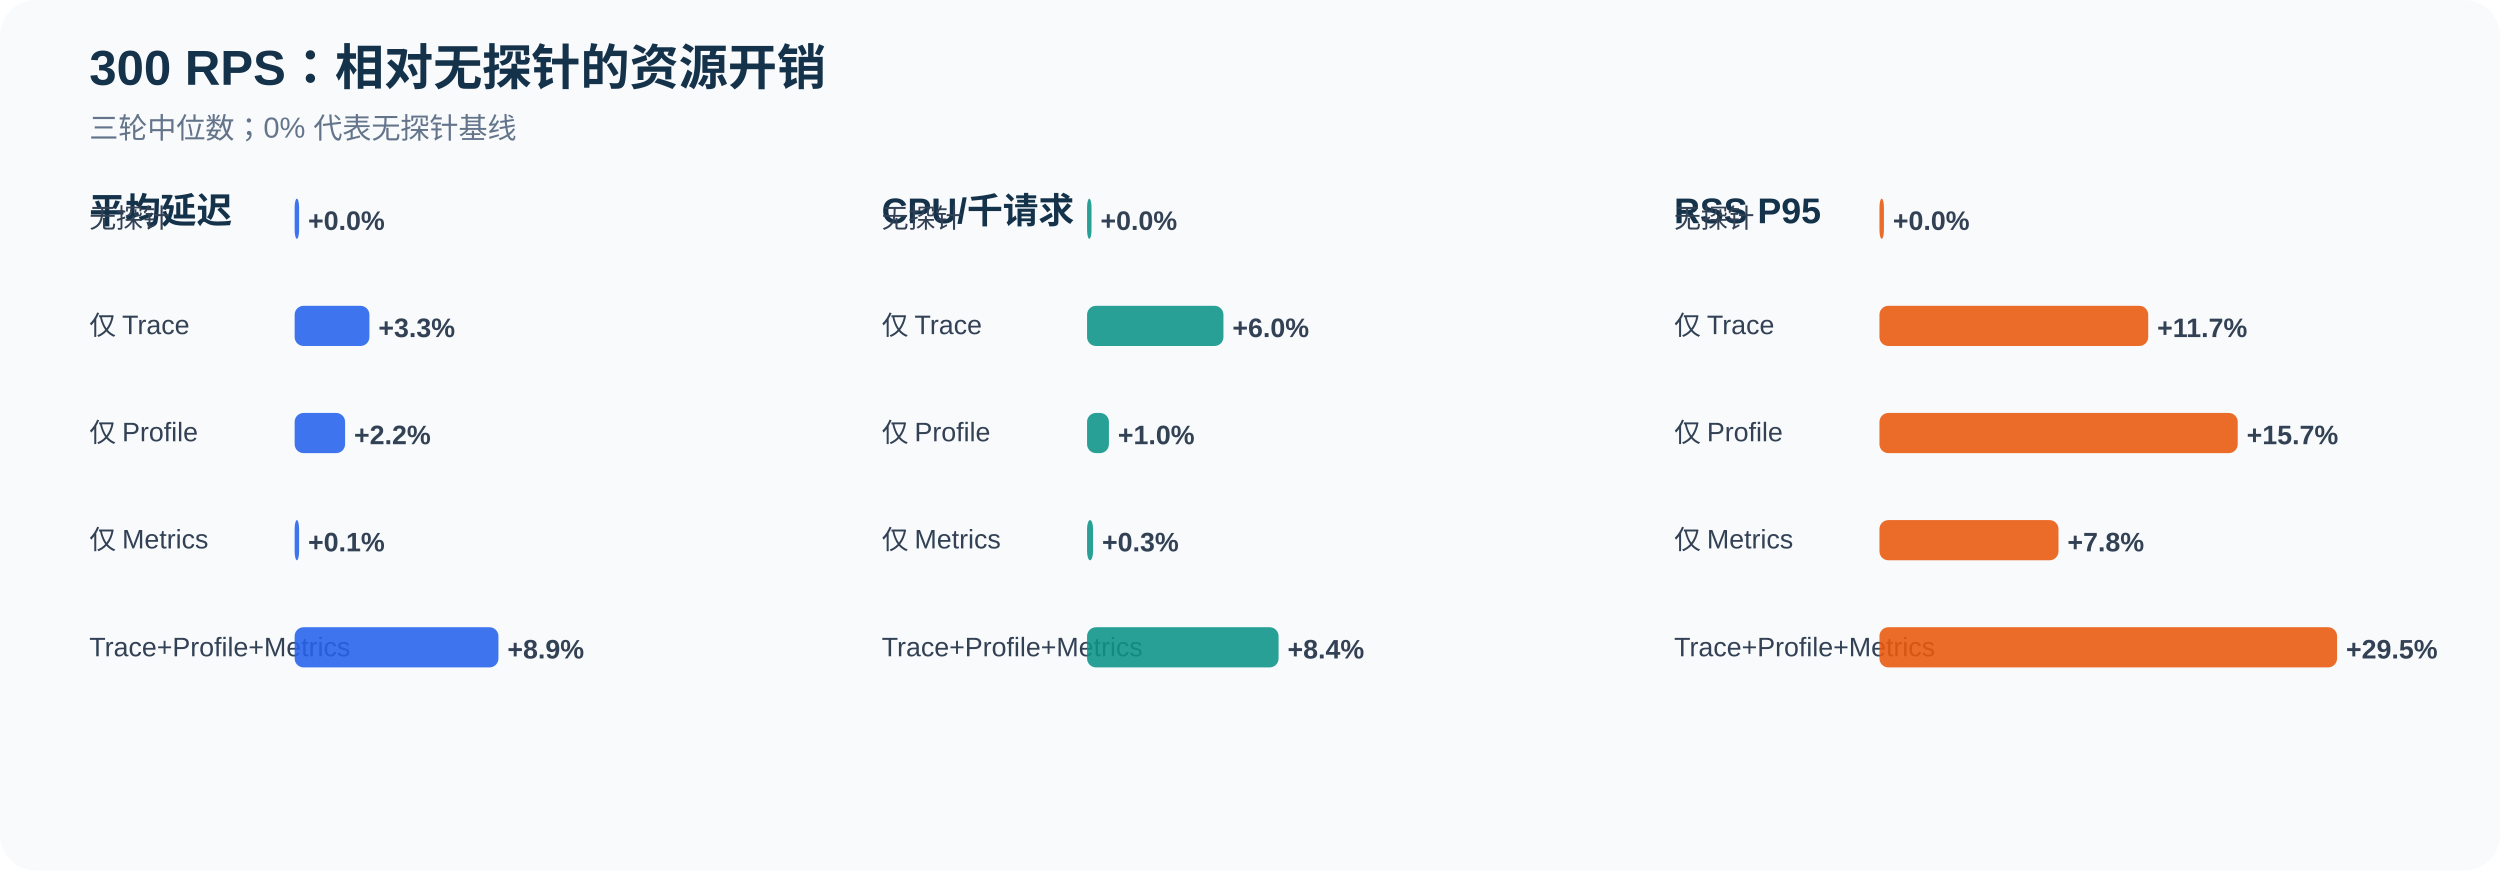
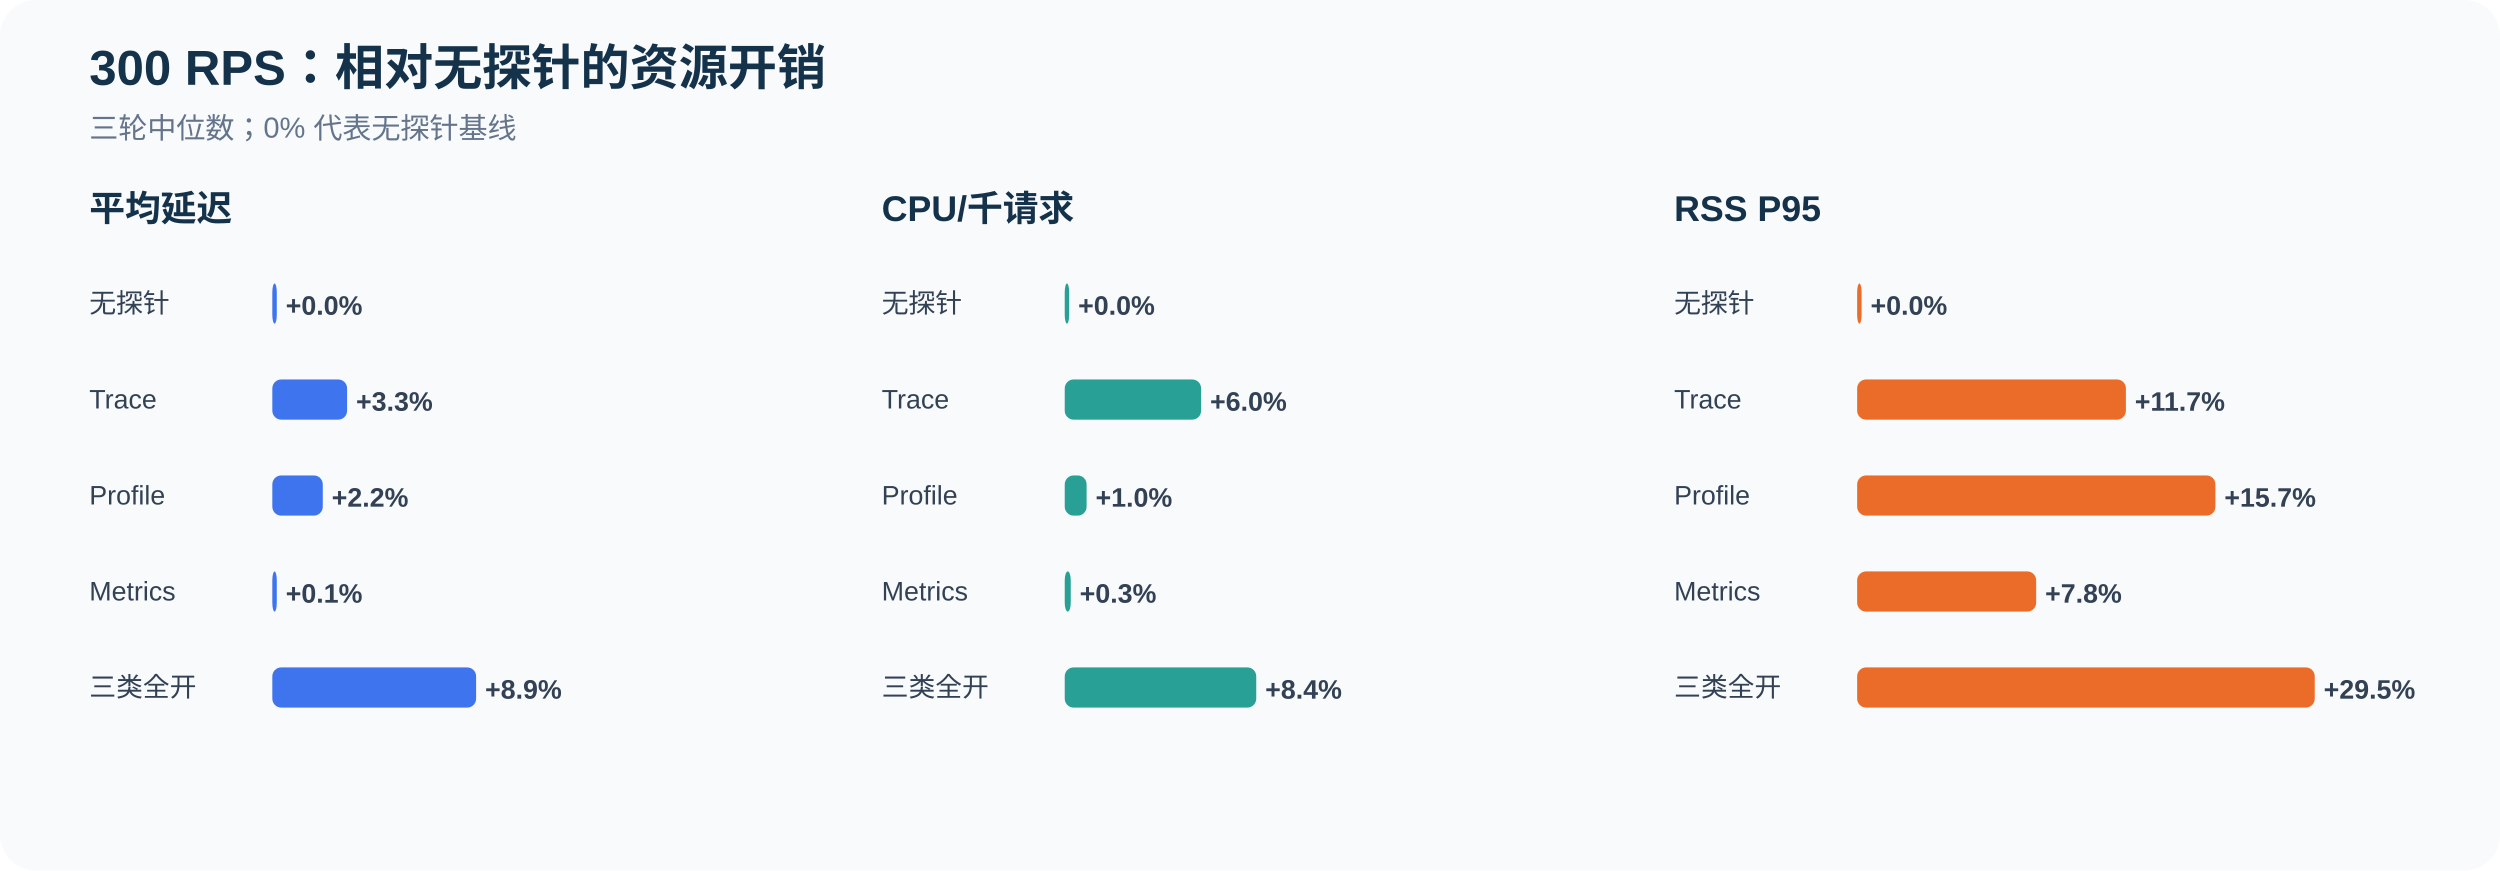
<svg xmlns="http://www.w3.org/2000/svg" width="1120" height="390" viewBox="0 0 1120 390">
  <rect width="100%" height="100%" rx="16" fill="#f8fafc" />
  <text x="40" y="38" font-family="Arial,Microsoft YaHei,sans-serif" font-size="22" font-weight="700" fill="#15324b">300 RPS：相对无探针的资源开销</text>
  <text x="40" y="62" font-family="Arial,Microsoft YaHei,sans-serif" font-size="13" fill="#64748b">三轮中位数；0% 代表无探针基线</text>
-   <text x="40" y="100" font-family="Arial,Microsoft YaHei,sans-serif" font-size="16" font-weight="700" fill="#15324b">平均延迟</text>
-   <text x="40" y="102" font-family="Arial,Microsoft YaHei,sans-serif" font-size="12" fill="#334155">无探针</text>
-   <rect x="132" y="89" width="2.0" height="18" rx="4" fill="#2563EB" opacity="0.88" />
-   <text x="138.0" y="103" font-family="Arial,Microsoft YaHei,sans-serif" font-size="12" font-weight="600" fill="#334155">+0.0%</text>
-   <text x="40" y="150" font-family="Arial,Microsoft YaHei,sans-serif" font-size="12" fill="#334155">仅 Trace</text>
-   <rect x="132" y="137" width="33.5" height="18" rx="4" fill="#2563EB" opacity="0.88" />
-   <text x="169.5" y="151" font-family="Arial,Microsoft YaHei,sans-serif" font-size="12" font-weight="600" fill="#334155">+3.3%</text>
-   <text x="40" y="198" font-family="Arial,Microsoft YaHei,sans-serif" font-size="12" fill="#334155">仅 Profile</text>
-   <rect x="132" y="185" width="22.6" height="18" rx="4" fill="#2563EB" opacity="0.88" />
-   <text x="158.6" y="199" font-family="Arial,Microsoft YaHei,sans-serif" font-size="12" font-weight="600" fill="#334155">+2.2%</text>
-   <text x="40" y="246" font-family="Arial,Microsoft YaHei,sans-serif" font-size="12" fill="#334155">仅 Metrics</text>
-   <rect x="132" y="233" width="2.0" height="18" rx="4" fill="#2563EB" opacity="0.88" />
-   <text x="138.0" y="247" font-family="Arial,Microsoft YaHei,sans-serif" font-size="12" font-weight="600" fill="#334155">+0.1%</text>
-   <text x="40" y="294" font-family="Arial,Microsoft YaHei,sans-serif" font-size="12" fill="#334155">Trace+Profile+Metrics</text>
-   <rect x="132" y="281" width="91.3" height="18" rx="4" fill="#2563EB" opacity="0.88" />
-   <text x="227.3" y="295" font-family="Arial,Microsoft YaHei,sans-serif" font-size="12" font-weight="600" fill="#334155">+8.9%</text>
-   <text x="395" y="100" font-family="Arial,Microsoft YaHei,sans-serif" font-size="16" font-weight="700" fill="#15324b">CPU/千请求</text>
-   <text x="395" y="102" font-family="Arial,Microsoft YaHei,sans-serif" font-size="12" fill="#334155">无探针</text>
-   <rect x="487" y="89" width="2.0" height="18" rx="4" fill="#0D9488" opacity="0.88" />
-   <text x="493.0" y="103" font-family="Arial,Microsoft YaHei,sans-serif" font-size="12" font-weight="600" fill="#334155">+0.0%</text>
-   <text x="395" y="150" font-family="Arial,Microsoft YaHei,sans-serif" font-size="12" fill="#334155">仅 Trace</text>
-   <rect x="487" y="137" width="61.1" height="18" rx="4" fill="#0D9488" opacity="0.88" />
-   <text x="552.1" y="151" font-family="Arial,Microsoft YaHei,sans-serif" font-size="12" font-weight="600" fill="#334155">+6.0%</text>
-   <text x="395" y="198" font-family="Arial,Microsoft YaHei,sans-serif" font-size="12" fill="#334155">仅 Profile</text>
-   <rect x="487" y="185" width="9.8" height="18" rx="4" fill="#0D9488" opacity="0.88" />
-   <text x="500.8" y="199" font-family="Arial,Microsoft YaHei,sans-serif" font-size="12" font-weight="600" fill="#334155">+1.0%</text>
-   <text x="395" y="246" font-family="Arial,Microsoft YaHei,sans-serif" font-size="12" fill="#334155">仅 Metrics</text>
-   <rect x="487" y="233" width="2.7" height="18" rx="4" fill="#0D9488" opacity="0.88" />
-   <text x="493.7" y="247" font-family="Arial,Microsoft YaHei,sans-serif" font-size="12" font-weight="600" fill="#334155">+0.3%</text>
-   <text x="395" y="294" font-family="Arial,Microsoft YaHei,sans-serif" font-size="12" fill="#334155">Trace+Profile+Metrics</text>
-   <rect x="487" y="281" width="85.8" height="18" rx="4" fill="#0D9488" opacity="0.88" />
-   <text x="576.8" y="295" font-family="Arial,Microsoft YaHei,sans-serif" font-size="12" font-weight="600" fill="#334155">+8.4%</text>
-   <text x="750" y="100" font-family="Arial,Microsoft YaHei,sans-serif" font-size="16" font-weight="700" fill="#15324b">RSS P95</text>
-   <text x="750" y="102" font-family="Arial,Microsoft YaHei,sans-serif" font-size="12" fill="#334155">无探针</text>
-   <rect x="842" y="89" width="2.0" height="18" rx="4" fill="#EA580C" opacity="0.88" />
-   <text x="848.0" y="103" font-family="Arial,Microsoft YaHei,sans-serif" font-size="12" font-weight="600" fill="#334155">+0.0%</text>
-   <text x="750" y="150" font-family="Arial,Microsoft YaHei,sans-serif" font-size="12" fill="#334155">仅 Trace</text>
-   <rect x="842" y="137" width="120.4" height="18" rx="4" fill="#EA580C" opacity="0.88" />
-   <text x="966.4" y="151" font-family="Arial,Microsoft YaHei,sans-serif" font-size="12" font-weight="600" fill="#334155">+11.7%</text>
-   <text x="750" y="198" font-family="Arial,Microsoft YaHei,sans-serif" font-size="12" fill="#334155">仅 Profile</text>
-   <rect x="842" y="185" width="160.5" height="18" rx="4" fill="#EA580C" opacity="0.88" />
-   <text x="1006.5" y="199" font-family="Arial,Microsoft YaHei,sans-serif" font-size="12" font-weight="600" fill="#334155">+15.7%</text>
-   <text x="750" y="246" font-family="Arial,Microsoft YaHei,sans-serif" font-size="12" fill="#334155">仅 Metrics</text>
-   <rect x="842" y="233" width="80.2" height="18" rx="4" fill="#EA580C" opacity="0.88" />
-   <text x="926.2" y="247" font-family="Arial,Microsoft YaHei,sans-serif" font-size="12" font-weight="600" fill="#334155">+7.8%</text>
-   <text x="750" y="294" font-family="Arial,Microsoft YaHei,sans-serif" font-size="12" fill="#334155">Trace+Profile+Metrics</text>
-   <rect x="842" y="281" width="205.0" height="18" rx="4" fill="#EA580C" opacity="0.88" />
-   <text x="1051.0" y="295" font-family="Arial,Microsoft YaHei,sans-serif" font-size="12" font-weight="600" fill="#334155">+29.5%</text>
+   <text x="40" y="99" font-family="Arial,Microsoft YaHei,sans-serif" font-size="16" font-weight="700" fill="#15324b">平均延迟</text>
+   <text x="40" y="140" font-family="Arial,Microsoft YaHei,sans-serif" font-size="12" fill="#334155">无探针</text>
+   <rect x="122" y="127" width="2.0" height="18" rx="4" fill="#2563EB" opacity="0.88" />
+   <text x="128.0" y="141" font-family="Arial,Microsoft YaHei,sans-serif" font-size="12" font-weight="600" fill="#334155">+0.0%</text>
+   <text x="40" y="183" font-family="Arial,Microsoft YaHei,sans-serif" font-size="12" fill="#334155">Trace</text>
+   <rect x="122" y="170" width="33.5" height="18" rx="4" fill="#2563EB" opacity="0.88" />
+   <text x="159.5" y="184" font-family="Arial,Microsoft YaHei,sans-serif" font-size="12" font-weight="600" fill="#334155">+3.3%</text>
+   <text x="40" y="226" font-family="Arial,Microsoft YaHei,sans-serif" font-size="12" fill="#334155">Profile</text>
+   <rect x="122" y="213" width="22.6" height="18" rx="4" fill="#2563EB" opacity="0.88" />
+   <text x="148.6" y="227" font-family="Arial,Microsoft YaHei,sans-serif" font-size="12" font-weight="600" fill="#334155">+2.2%</text>
+   <text x="40" y="269" font-family="Arial,Microsoft YaHei,sans-serif" font-size="12" fill="#334155">Metrics</text>
+   <rect x="122" y="256" width="2.0" height="18" rx="4" fill="#2563EB" opacity="0.88" />
+   <text x="128.0" y="270" font-family="Arial,Microsoft YaHei,sans-serif" font-size="12" font-weight="600" fill="#334155">+0.1%</text>
+   <text x="40" y="312" font-family="Arial,Microsoft YaHei,sans-serif" font-size="12" fill="#334155">三类全开</text>
+   <rect x="122" y="299" width="91.3" height="18" rx="4" fill="#2563EB" opacity="0.88" />
+   <text x="217.3" y="313" font-family="Arial,Microsoft YaHei,sans-serif" font-size="12" font-weight="600" fill="#334155">+8.9%</text>
+   <text x="395" y="99" font-family="Arial,Microsoft YaHei,sans-serif" font-size="16" font-weight="700" fill="#15324b">CPU/千请求</text>
+   <text x="395" y="140" font-family="Arial,Microsoft YaHei,sans-serif" font-size="12" fill="#334155">无探针</text>
+   <rect x="477" y="127" width="2.0" height="18" rx="4" fill="#0D9488" opacity="0.88" />
+   <text x="483.0" y="141" font-family="Arial,Microsoft YaHei,sans-serif" font-size="12" font-weight="600" fill="#334155">+0.0%</text>
+   <text x="395" y="183" font-family="Arial,Microsoft YaHei,sans-serif" font-size="12" fill="#334155">Trace</text>
+   <rect x="477" y="170" width="61.1" height="18" rx="4" fill="#0D9488" opacity="0.88" />
+   <text x="542.1" y="184" font-family="Arial,Microsoft YaHei,sans-serif" font-size="12" font-weight="600" fill="#334155">+6.0%</text>
+   <text x="395" y="226" font-family="Arial,Microsoft YaHei,sans-serif" font-size="12" fill="#334155">Profile</text>
+   <rect x="477" y="213" width="9.8" height="18" rx="4" fill="#0D9488" opacity="0.88" />
+   <text x="490.8" y="227" font-family="Arial,Microsoft YaHei,sans-serif" font-size="12" font-weight="600" fill="#334155">+1.0%</text>
+   <text x="395" y="269" font-family="Arial,Microsoft YaHei,sans-serif" font-size="12" fill="#334155">Metrics</text>
+   <rect x="477" y="256" width="2.7" height="18" rx="4" fill="#0D9488" opacity="0.88" />
+   <text x="483.7" y="270" font-family="Arial,Microsoft YaHei,sans-serif" font-size="12" font-weight="600" fill="#334155">+0.3%</text>
+   <text x="395" y="312" font-family="Arial,Microsoft YaHei,sans-serif" font-size="12" fill="#334155">三类全开</text>
+   <rect x="477" y="299" width="85.8" height="18" rx="4" fill="#0D9488" opacity="0.88" />
+   <text x="566.8" y="313" font-family="Arial,Microsoft YaHei,sans-serif" font-size="12" font-weight="600" fill="#334155">+8.4%</text>
+   <text x="750" y="99" font-family="Arial,Microsoft YaHei,sans-serif" font-size="16" font-weight="700" fill="#15324b">RSS P95</text>
+   <text x="750" y="140" font-family="Arial,Microsoft YaHei,sans-serif" font-size="12" fill="#334155">无探针</text>
+   <rect x="832" y="127" width="2.0" height="18" rx="4" fill="#EA580C" opacity="0.88" />
+   <text x="838.0" y="141" font-family="Arial,Microsoft YaHei,sans-serif" font-size="12" font-weight="600" fill="#334155">+0.0%</text>
+   <text x="750" y="183" font-family="Arial,Microsoft YaHei,sans-serif" font-size="12" fill="#334155">Trace</text>
+   <rect x="832" y="170" width="120.4" height="18" rx="4" fill="#EA580C" opacity="0.88" />
+   <text x="956.4" y="184" font-family="Arial,Microsoft YaHei,sans-serif" font-size="12" font-weight="600" fill="#334155">+11.7%</text>
+   <text x="750" y="226" font-family="Arial,Microsoft YaHei,sans-serif" font-size="12" fill="#334155">Profile</text>
+   <rect x="832" y="213" width="160.5" height="18" rx="4" fill="#EA580C" opacity="0.88" />
+   <text x="996.5" y="227" font-family="Arial,Microsoft YaHei,sans-serif" font-size="12" font-weight="600" fill="#334155">+15.7%</text>
+   <text x="750" y="269" font-family="Arial,Microsoft YaHei,sans-serif" font-size="12" fill="#334155">Metrics</text>
+   <rect x="832" y="256" width="80.2" height="18" rx="4" fill="#EA580C" opacity="0.88" />
+   <text x="916.2" y="270" font-family="Arial,Microsoft YaHei,sans-serif" font-size="12" font-weight="600" fill="#334155">+7.8%</text>
+   <text x="750" y="312" font-family="Arial,Microsoft YaHei,sans-serif" font-size="12" fill="#334155">三类全开</text>
+   <rect x="832" y="299" width="205.0" height="18" rx="4" fill="#EA580C" opacity="0.88" />
+   <text x="1041.0" y="313" font-family="Arial,Microsoft YaHei,sans-serif" font-size="12" font-weight="600" fill="#334155">+29.5%</text>
</svg>
